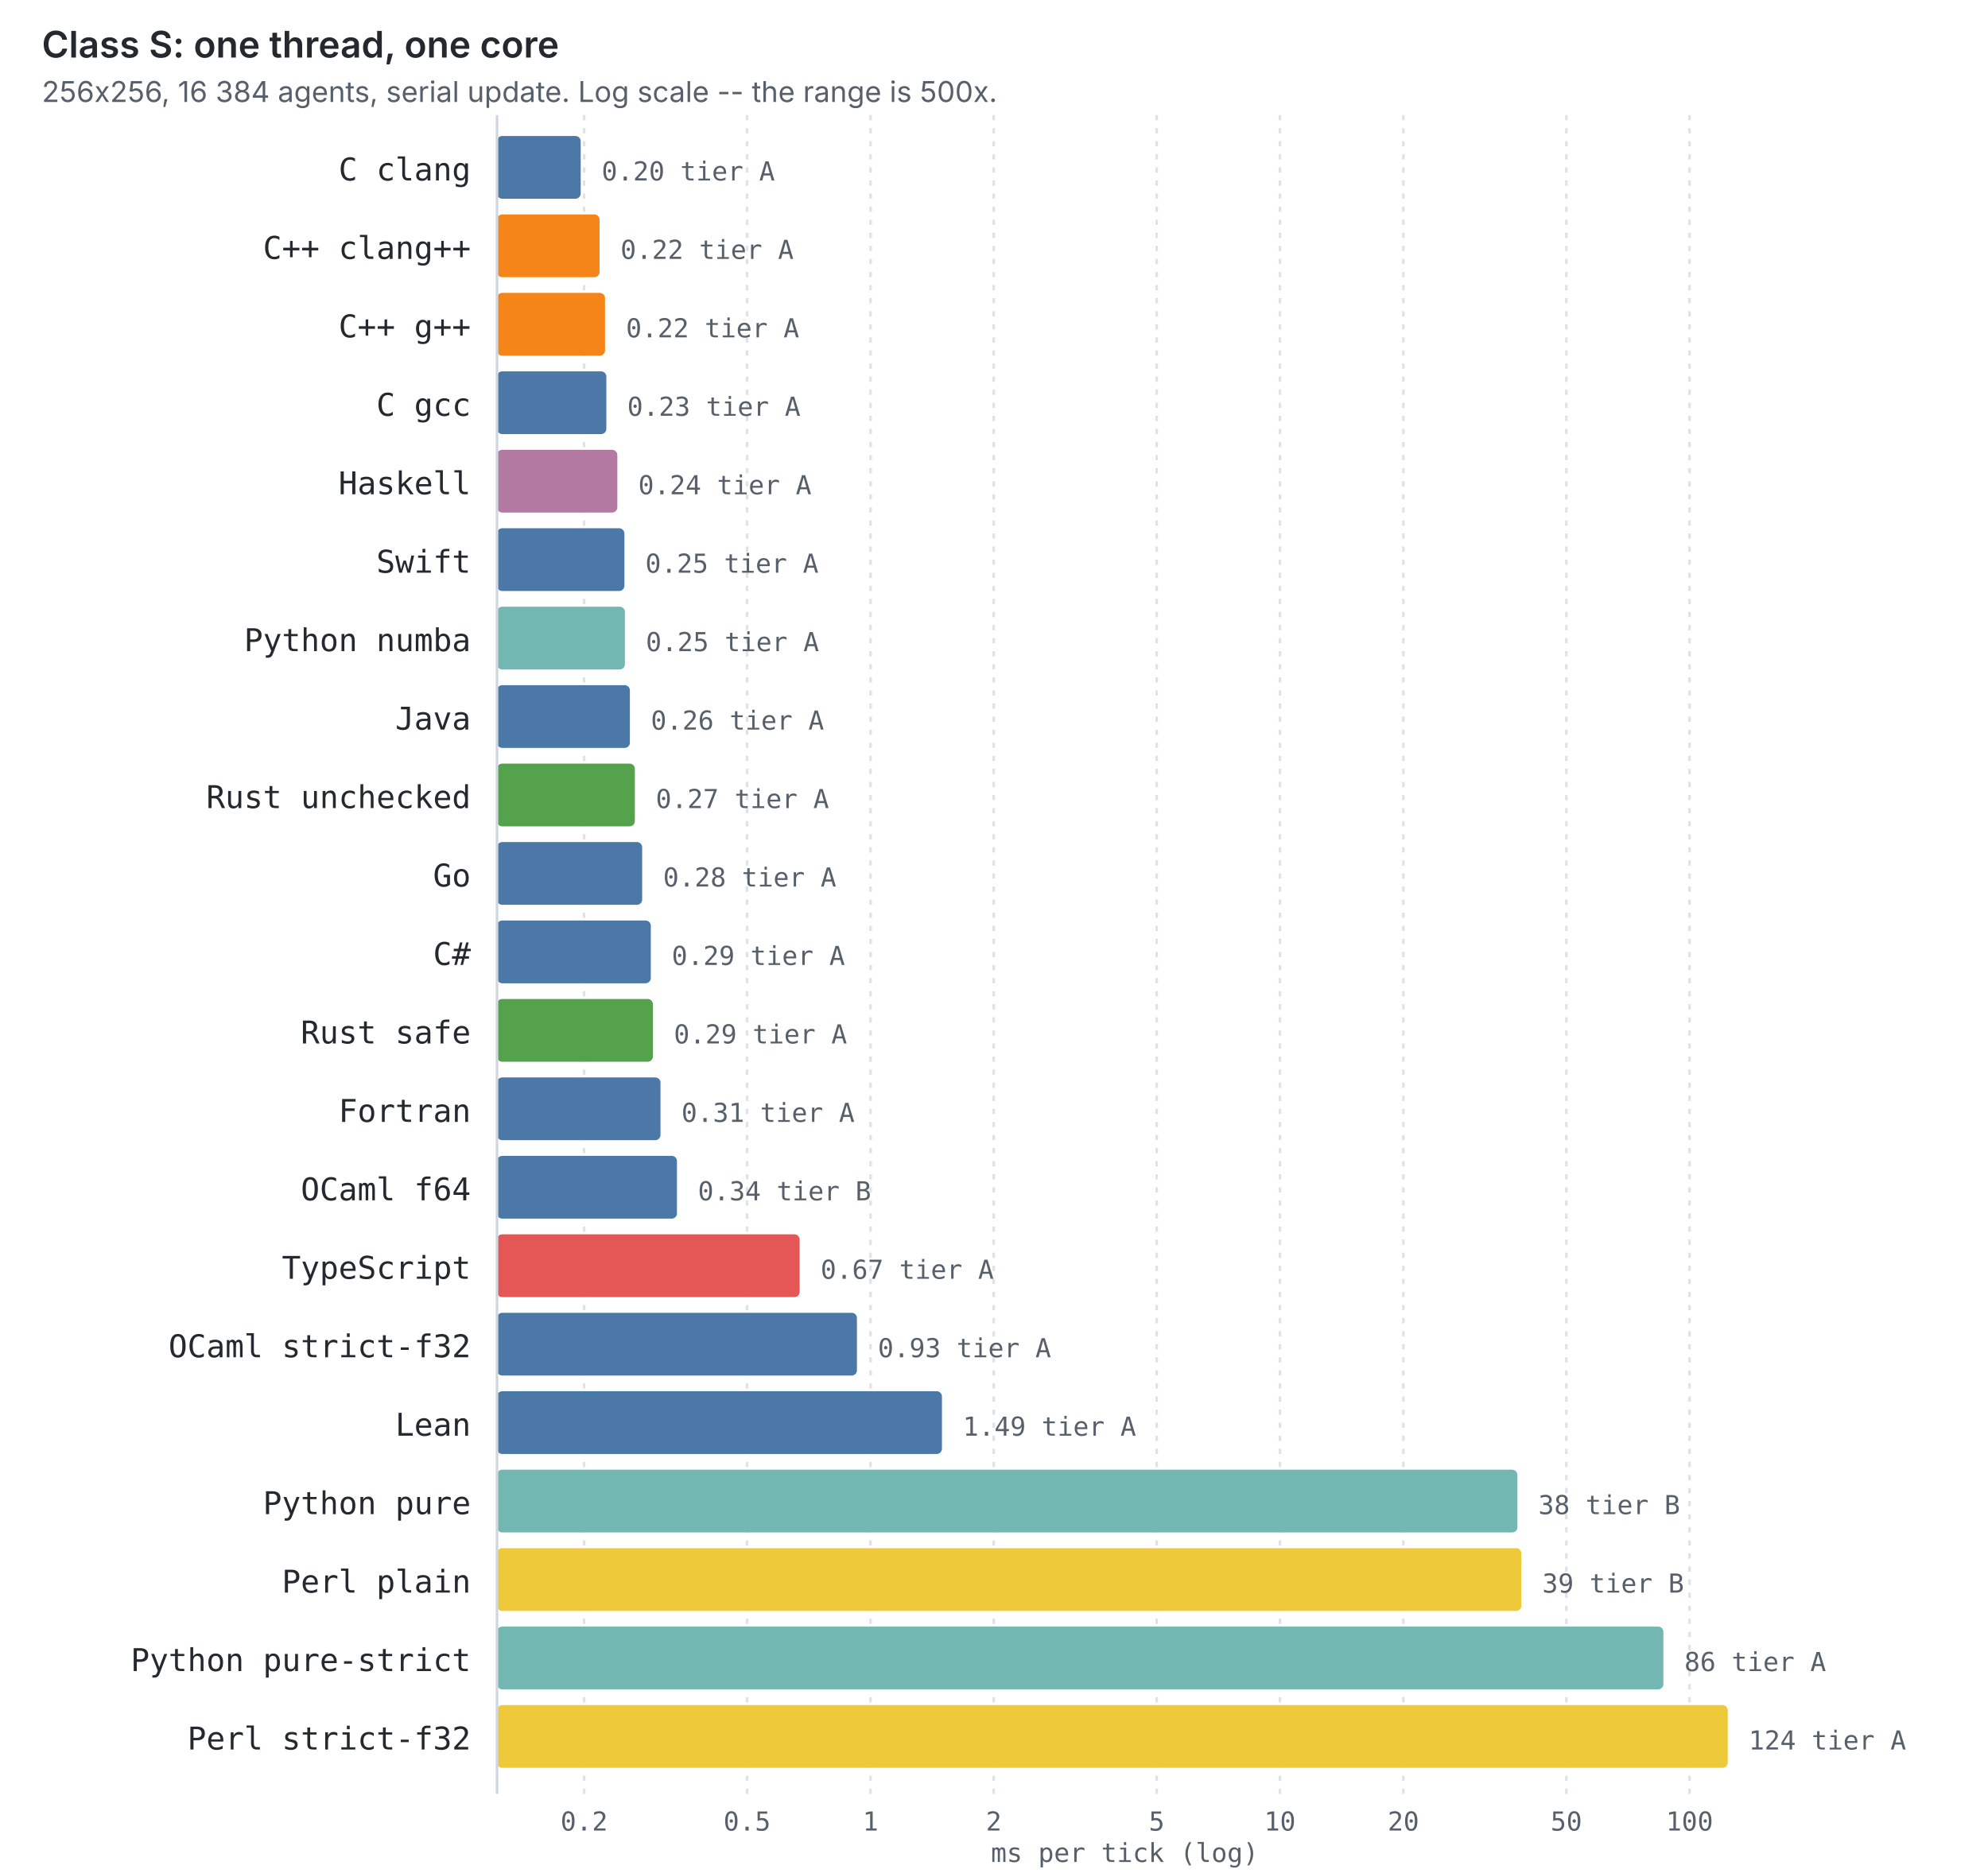
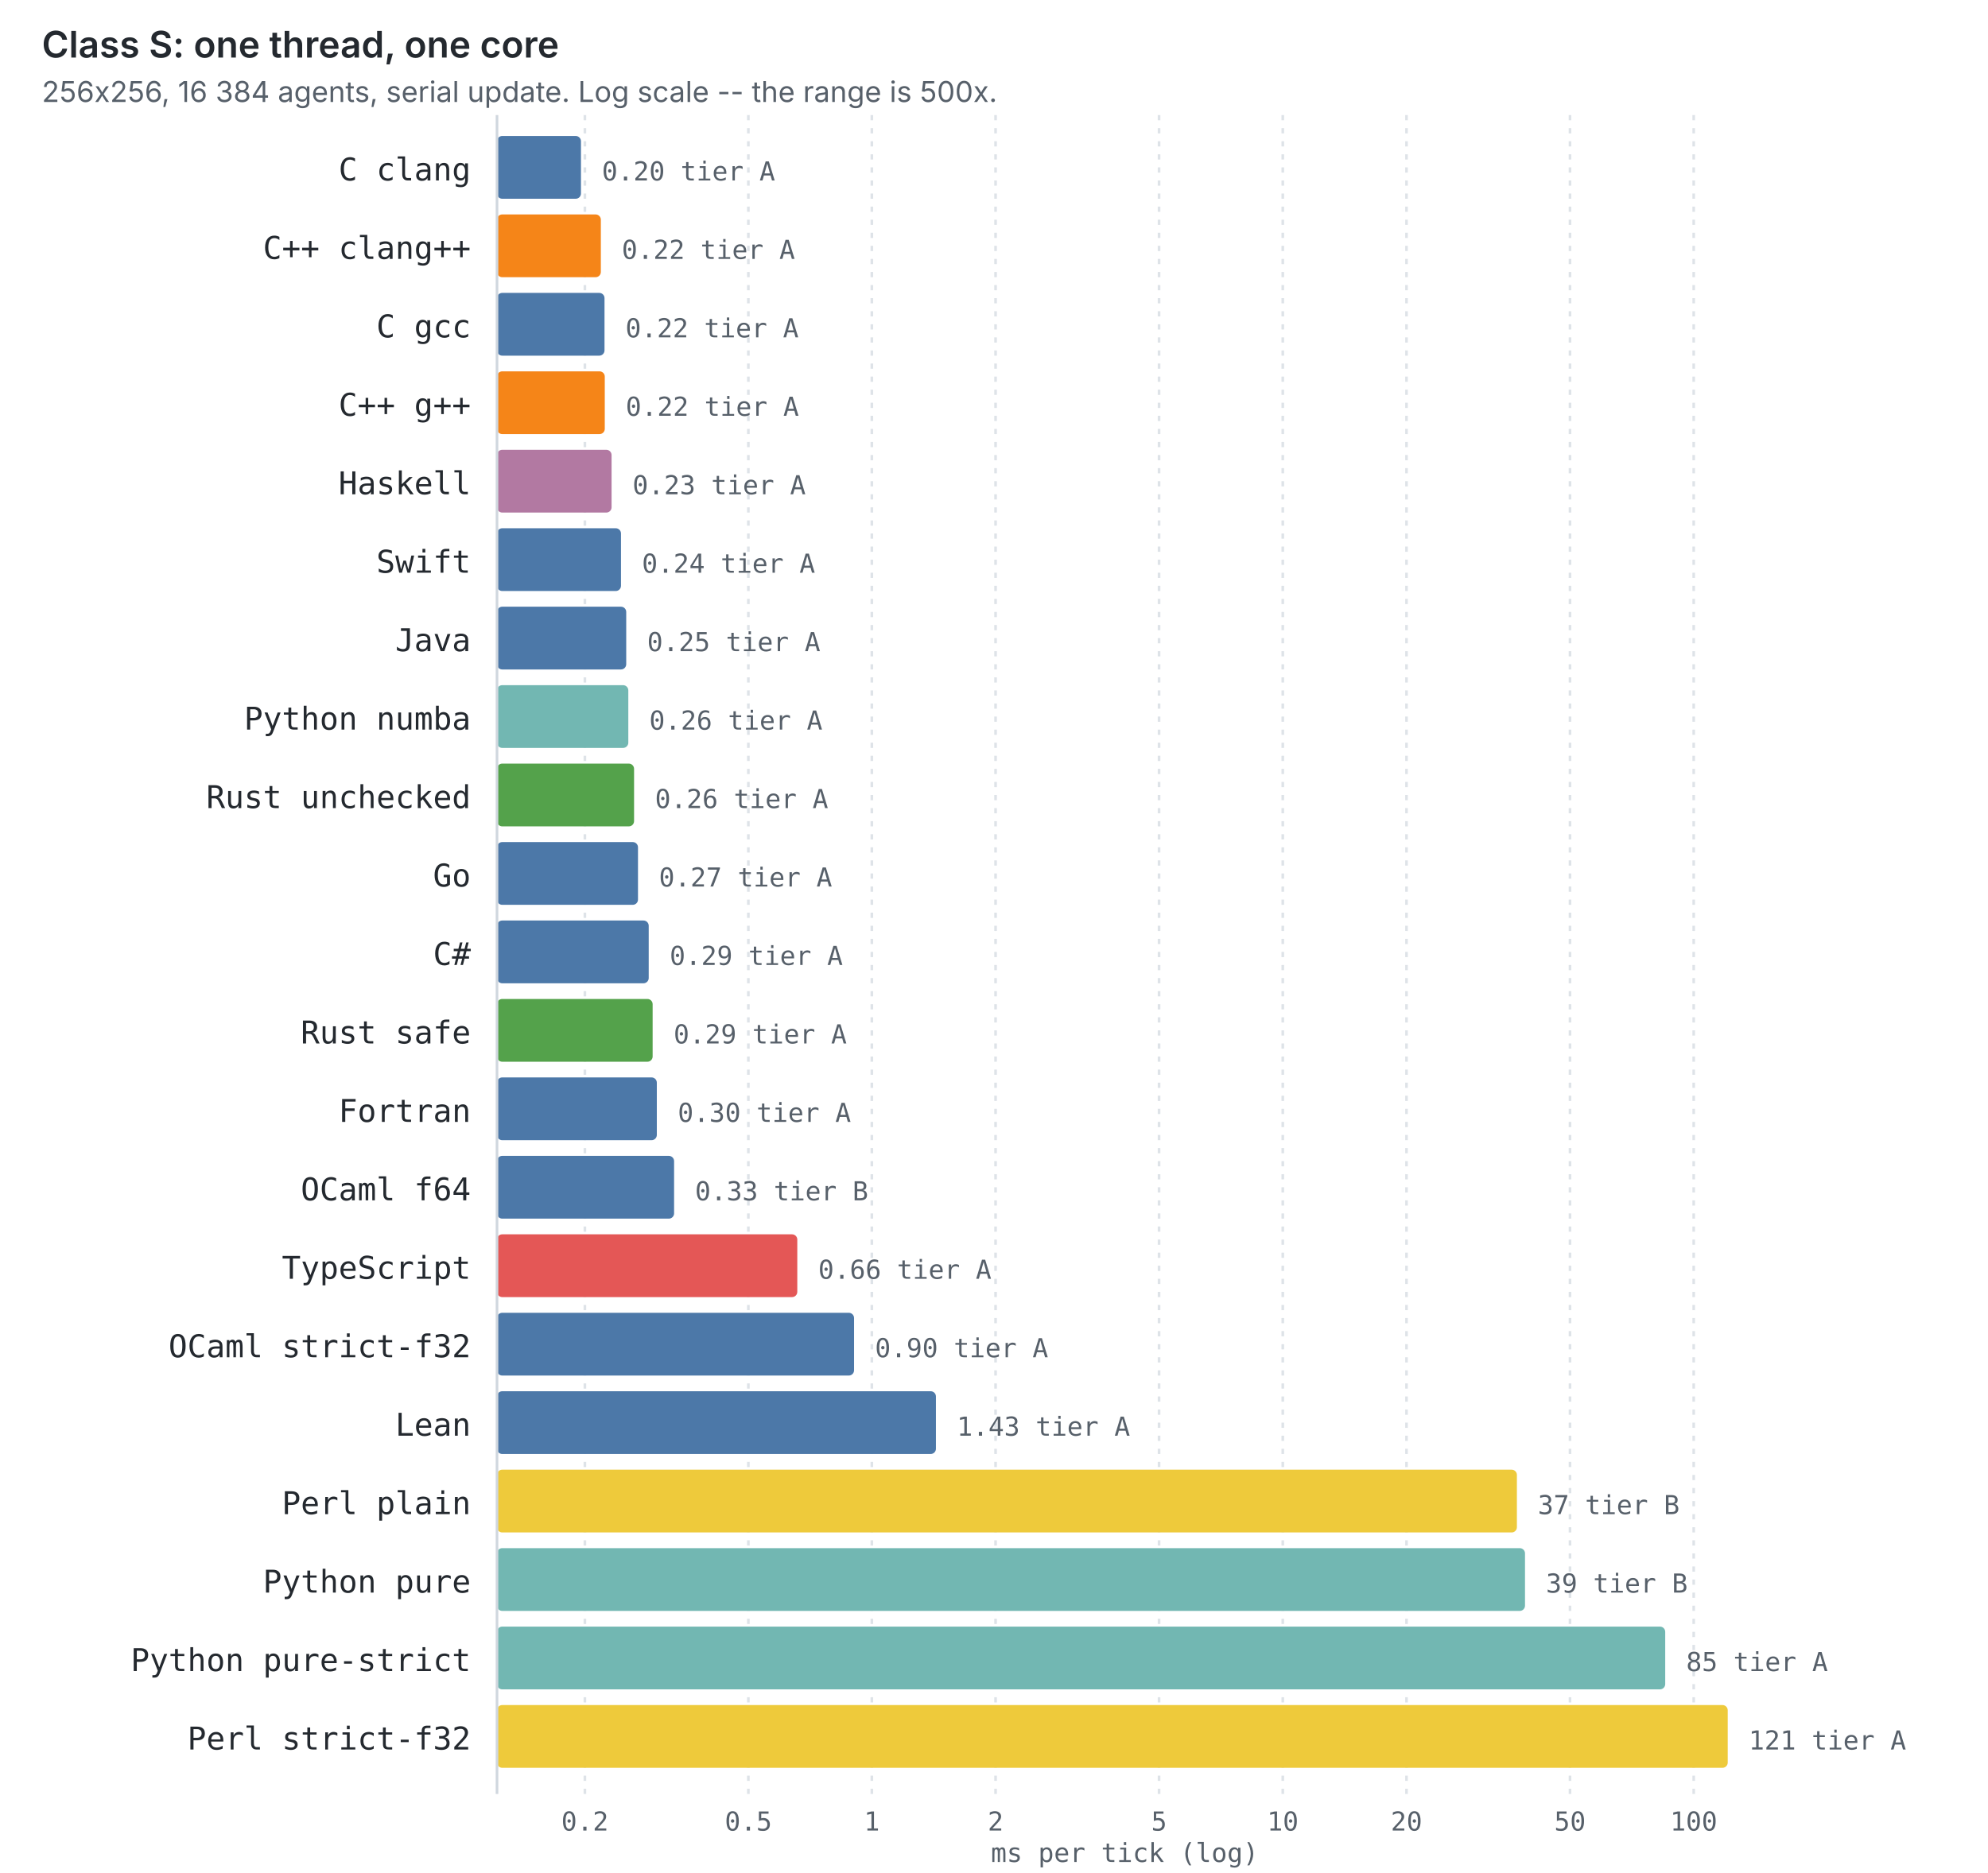
<svg xmlns="http://www.w3.org/2000/svg" viewBox="0 0 760 716" width="760" height="716" role="img" aria-label="Class S: one thread, one core">
  <style>
    .bg    { fill: none; }
    .lbl   { fill: #24292f; font: 12px ui-monospace, "SF Mono", Menlo, monospace; }
    .lbl-s { fill: #57606a; font: 10px ui-monospace, "SF Mono", Menlo, monospace; }
    .ttl   { fill: #24292f; font: 600 14px -apple-system, "Segoe UI", sans-serif; }
    .sub   { fill: #57606a; font: 11px -apple-system, "Segoe UI", sans-serif; }
    .axis  { stroke: #d0d7de; stroke-width: 1; }
    .grid  { stroke: #d0d7de; stroke-width: 1; stroke-dasharray: 2 3; opacity: .7; }
    @media (prefers-color-scheme: dark) {
      .lbl   { fill: #e6edf3; }
      .lbl-s { fill: #9198a1; }
      .ttl   { fill: #e6edf3; }
      .sub   { fill: #9198a1; }
      .axis  { stroke: #3d444d; }
      .grid  { stroke: #3d444d; }
    }
  </style>
  <text x="16" y="22" class="ttl">Class S: one thread, one core</text>
  <text x="16" y="39" class="sub">256x256, 16 384 agents, serial update. Log scale -- the range is 500x.</text>
-   <line x1="223.3" y1="44" x2="223.3" y2="686" class="grid" />
-   <text x="223.3" y="700" class="lbl-s" text-anchor="middle">0.2</text>
-   <line x1="285.6" y1="44" x2="285.6" y2="686" class="grid" />
-   <text x="285.6" y="700" class="lbl-s" text-anchor="middle">0.5</text>
-   <line x1="332.8" y1="44" x2="332.8" y2="686" class="grid" />
-   <text x="332.8" y="700" class="lbl-s" text-anchor="middle">1</text>
-   <line x1="379.9" y1="44" x2="379.9" y2="686" class="grid" />
-   <text x="379.9" y="700" class="lbl-s" text-anchor="middle">2</text>
-   <line x1="442.2" y1="44" x2="442.2" y2="686" class="grid" />
-   <text x="442.2" y="700" class="lbl-s" text-anchor="middle">5</text>
-   <line x1="489.3" y1="44" x2="489.3" y2="686" class="grid" />
-   <text x="489.3" y="700" class="lbl-s" text-anchor="middle">10</text>
-   <line x1="536.5" y1="44" x2="536.5" y2="686" class="grid" />
-   <text x="536.5" y="700" class="lbl-s" text-anchor="middle">20</text>
-   <line x1="598.8" y1="44" x2="598.8" y2="686" class="grid" />
-   <text x="598.8" y="700" class="lbl-s" text-anchor="middle">50</text>
-   <line x1="645.9" y1="44" x2="645.9" y2="686" class="grid" />
-   <text x="645.9" y="700" class="lbl-s" text-anchor="middle">100</text>
+   <line x1="223.6" y1="44" x2="223.6" y2="686" class="grid" />
+   <text x="223.6" y="700" class="lbl-s" text-anchor="middle">0.2</text>
+   <line x1="286.1" y1="44" x2="286.1" y2="686" class="grid" />
+   <text x="286.1" y="700" class="lbl-s" text-anchor="middle">0.5</text>
+   <line x1="333.3" y1="44" x2="333.3" y2="686" class="grid" />
+   <text x="333.3" y="700" class="lbl-s" text-anchor="middle">1</text>
+   <line x1="380.6" y1="44" x2="380.6" y2="686" class="grid" />
+   <text x="380.6" y="700" class="lbl-s" text-anchor="middle">2</text>
+   <line x1="443.1" y1="44" x2="443.1" y2="686" class="grid" />
+   <text x="443.1" y="700" class="lbl-s" text-anchor="middle">5</text>
+   <line x1="490.4" y1="44" x2="490.4" y2="686" class="grid" />
+   <text x="490.4" y="700" class="lbl-s" text-anchor="middle">10</text>
+   <line x1="537.7" y1="44" x2="537.7" y2="686" class="grid" />
+   <text x="537.7" y="700" class="lbl-s" text-anchor="middle">20</text>
+   <line x1="600.2" y1="44" x2="600.2" y2="686" class="grid" />
+   <text x="600.2" y="700" class="lbl-s" text-anchor="middle">50</text>
+   <line x1="647.5" y1="44" x2="647.5" y2="686" class="grid" />
+   <text x="647.5" y="700" class="lbl-s" text-anchor="middle">100</text>
  <text x="430" y="712" class="lbl-s" text-anchor="middle">ms per tick (log)</text>
  <text x="180" y="69" class="lbl" text-anchor="end">C clang</text>
-   <rect x="190" y="52" width="32.0" height="24" rx="2" fill="#4c78a8" />
-   <text x="230.0" y="69" class="lbl-s">0.20  tier A</text>
+   <rect x="190" y="52" width="32.1" height="24" rx="2" fill="#4c78a8" />
+   <text x="230.1" y="69" class="lbl-s">0.20  tier A</text>
  <text x="180" y="99" class="lbl" text-anchor="end">C++ clang++</text>
-   <rect x="190" y="82" width="39.2" height="24" rx="2" fill="#f58518" />
-   <text x="237.2" y="99" class="lbl-s">0.22  tier A</text>
-   <text x="180" y="129" class="lbl" text-anchor="end">C++ g++</text>
-   <rect x="190" y="112" width="41.3" height="24" rx="2" fill="#f58518" />
-   <text x="239.3" y="129" class="lbl-s">0.22  tier A</text>
-   <text x="180" y="159" class="lbl" text-anchor="end">C gcc</text>
-   <rect x="190" y="142" width="41.8" height="24" rx="2" fill="#4c78a8" />
-   <text x="239.8" y="159" class="lbl-s">0.23  tier A</text>
+   <rect x="190" y="82" width="39.7" height="24" rx="2" fill="#f58518" />
+   <text x="237.7" y="99" class="lbl-s">0.22  tier A</text>
+   <text x="180" y="129" class="lbl" text-anchor="end">C gcc</text>
+   <rect x="190" y="112" width="41.1" height="24" rx="2" fill="#4c78a8" />
+   <text x="239.1" y="129" class="lbl-s">0.22  tier A</text>
+   <text x="180" y="159" class="lbl" text-anchor="end">C++ g++</text>
+   <rect x="190" y="142" width="41.2" height="24" rx="2" fill="#f58518" />
+   <text x="239.2" y="159" class="lbl-s">0.22  tier A</text>
  <text x="180" y="189" class="lbl" text-anchor="end">Haskell</text>
-   <rect x="190" y="172" width="46.0" height="24" rx="2" fill="#b279a2" />
-   <text x="244.0" y="189" class="lbl-s">0.24  tier A</text>
+   <rect x="190" y="172" width="43.8" height="24" rx="2" fill="#b279a2" />
+   <text x="241.8" y="189" class="lbl-s">0.23  tier A</text>
  <text x="180" y="219" class="lbl" text-anchor="end">Swift</text>
-   <rect x="190" y="202" width="48.7" height="24" rx="2" fill="#4c78a8" />
-   <text x="246.7" y="219" class="lbl-s">0.25  tier A</text>
-   <text x="180" y="249" class="lbl" text-anchor="end">Python numba</text>
-   <rect x="190" y="232" width="48.9" height="24" rx="2" fill="#72b7b2" />
-   <text x="246.9" y="249" class="lbl-s">0.25  tier A</text>
-   <text x="180" y="279" class="lbl" text-anchor="end">Java</text>
-   <rect x="190" y="262" width="50.8" height="24" rx="2" fill="#4c78a8" />
-   <text x="248.8" y="279" class="lbl-s">0.26  tier A</text>
+   <rect x="190" y="202" width="47.4" height="24" rx="2" fill="#4c78a8" />
+   <text x="245.4" y="219" class="lbl-s">0.24  tier A</text>
+   <text x="180" y="249" class="lbl" text-anchor="end">Java</text>
+   <rect x="190" y="232" width="49.4" height="24" rx="2" fill="#4c78a8" />
+   <text x="247.4" y="249" class="lbl-s">0.25  tier A</text>
+   <text x="180" y="279" class="lbl" text-anchor="end">Python numba</text>
+   <rect x="190" y="262" width="50.2" height="24" rx="2" fill="#72b7b2" />
+   <text x="248.2" y="279" class="lbl-s">0.26  tier A</text>
  <text x="180" y="309" class="lbl" text-anchor="end">Rust unchecked</text>
-   <rect x="190" y="292" width="52.7" height="24" rx="2" fill="#54a24b" />
-   <text x="250.7" y="309" class="lbl-s">0.27  tier A</text>
+   <rect x="190" y="292" width="52.4" height="24" rx="2" fill="#54a24b" />
+   <text x="250.4" y="309" class="lbl-s">0.26  tier A</text>
  <text x="180" y="339" class="lbl" text-anchor="end">Go</text>
-   <rect x="190" y="322" width="55.5" height="24" rx="2" fill="#4c78a8" />
-   <text x="253.5" y="339" class="lbl-s">0.28  tier A</text>
+   <rect x="190" y="322" width="53.9" height="24" rx="2" fill="#4c78a8" />
+   <text x="251.9" y="339" class="lbl-s">0.27  tier A</text>
  <text x="180" y="369" class="lbl" text-anchor="end">C#</text>
-   <rect x="190" y="352" width="58.8" height="24" rx="2" fill="#4c78a8" />
-   <text x="256.8" y="369" class="lbl-s">0.29  tier A</text>
+   <rect x="190" y="352" width="58.0" height="24" rx="2" fill="#4c78a8" />
+   <text x="256.0" y="369" class="lbl-s">0.29  tier A</text>
  <text x="180" y="399" class="lbl" text-anchor="end">Rust safe</text>
-   <rect x="190" y="382" width="59.6" height="24" rx="2" fill="#54a24b" />
-   <text x="257.6" y="399" class="lbl-s">0.29  tier A</text>
+   <rect x="190" y="382" width="59.5" height="24" rx="2" fill="#54a24b" />
+   <text x="257.5" y="399" class="lbl-s">0.29  tier A</text>
  <text x="180" y="429" class="lbl" text-anchor="end">Fortran</text>
-   <rect x="190" y="412" width="62.5" height="24" rx="2" fill="#4c78a8" />
-   <text x="260.5" y="429" class="lbl-s">0.31  tier A</text>
+   <rect x="190" y="412" width="61.1" height="24" rx="2" fill="#4c78a8" />
+   <text x="259.1" y="429" class="lbl-s">0.30  tier A</text>
  <text x="180" y="459" class="lbl" text-anchor="end">OCaml f64</text>
-   <rect x="190" y="442" width="68.8" height="24" rx="2" fill="#4c78a8" />
-   <text x="266.8" y="459" class="lbl-s">0.34  tier B</text>
+   <rect x="190" y="442" width="67.7" height="24" rx="2" fill="#4c78a8" />
+   <text x="265.7" y="459" class="lbl-s">0.33  tier B</text>
  <text x="180" y="489" class="lbl" text-anchor="end">TypeScript</text>
-   <rect x="190" y="472" width="115.7" height="24" rx="2" fill="#e45756" />
-   <text x="313.7" y="489" class="lbl-s">0.67  tier A</text>
+   <rect x="190" y="472" width="114.8" height="24" rx="2" fill="#e45756" />
+   <text x="312.8" y="489" class="lbl-s">0.66  tier A</text>
  <text x="180" y="519" class="lbl" text-anchor="end">OCaml strict-f32</text>
-   <rect x="190" y="502" width="137.6" height="24" rx="2" fill="#4c78a8" />
-   <text x="335.6" y="519" class="lbl-s">0.93  tier A</text>
+   <rect x="190" y="502" width="136.5" height="24" rx="2" fill="#4c78a8" />
+   <text x="334.5" y="519" class="lbl-s">0.90  tier A</text>
  <text x="180" y="549" class="lbl" text-anchor="end">Lean</text>
-   <rect x="190" y="532" width="170.1" height="24" rx="2" fill="#4c78a8" />
-   <text x="368.1" y="549" class="lbl-s">1.49  tier A</text>
-   <text x="180" y="579" class="lbl" text-anchor="end">Python pure</text>
-   <rect x="190" y="562" width="390.1" height="24" rx="2" fill="#72b7b2" />
-   <text x="588.1" y="579" class="lbl-s">38  tier B</text>
-   <text x="180" y="609" class="lbl" text-anchor="end">Perl plain</text>
-   <rect x="190" y="592" width="391.6" height="24" rx="2" fill="#eeca3b" />
-   <text x="589.6" y="609" class="lbl-s">39  tier B</text>
+   <rect x="190" y="532" width="167.8" height="24" rx="2" fill="#4c78a8" />
+   <text x="365.8" y="549" class="lbl-s">1.43  tier A</text>
+   <text x="180" y="579" class="lbl" text-anchor="end">Perl plain</text>
+   <rect x="190" y="562" width="389.9" height="24" rx="2" fill="#eeca3b" />
+   <text x="587.9" y="579" class="lbl-s">37  tier B</text>
+   <text x="180" y="609" class="lbl" text-anchor="end">Python pure</text>
+   <rect x="190" y="592" width="393.0" height="24" rx="2" fill="#72b7b2" />
+   <text x="591.0" y="609" class="lbl-s">39  tier B</text>
  <text x="180" y="639" class="lbl" text-anchor="end">Python pure-strict</text>
-   <rect x="190" y="622" width="445.9" height="24" rx="2" fill="#72b7b2" />
-   <text x="643.9" y="639" class="lbl-s">86  tier A</text>
+   <rect x="190" y="622" width="446.6" height="24" rx="2" fill="#72b7b2" />
+   <text x="644.6" y="639" class="lbl-s">85  tier A</text>
  <text x="180" y="669" class="lbl" text-anchor="end">Perl strict-f32</text>
  <rect x="190" y="652" width="470.5" height="24" rx="2" fill="#eeca3b" />
-   <text x="668.5" y="669" class="lbl-s">124  tier A</text>
+   <text x="668.5" y="669" class="lbl-s">121  tier A</text>
  <line x1="190" y1="44" x2="190" y2="686" class="axis" />
</svg>
